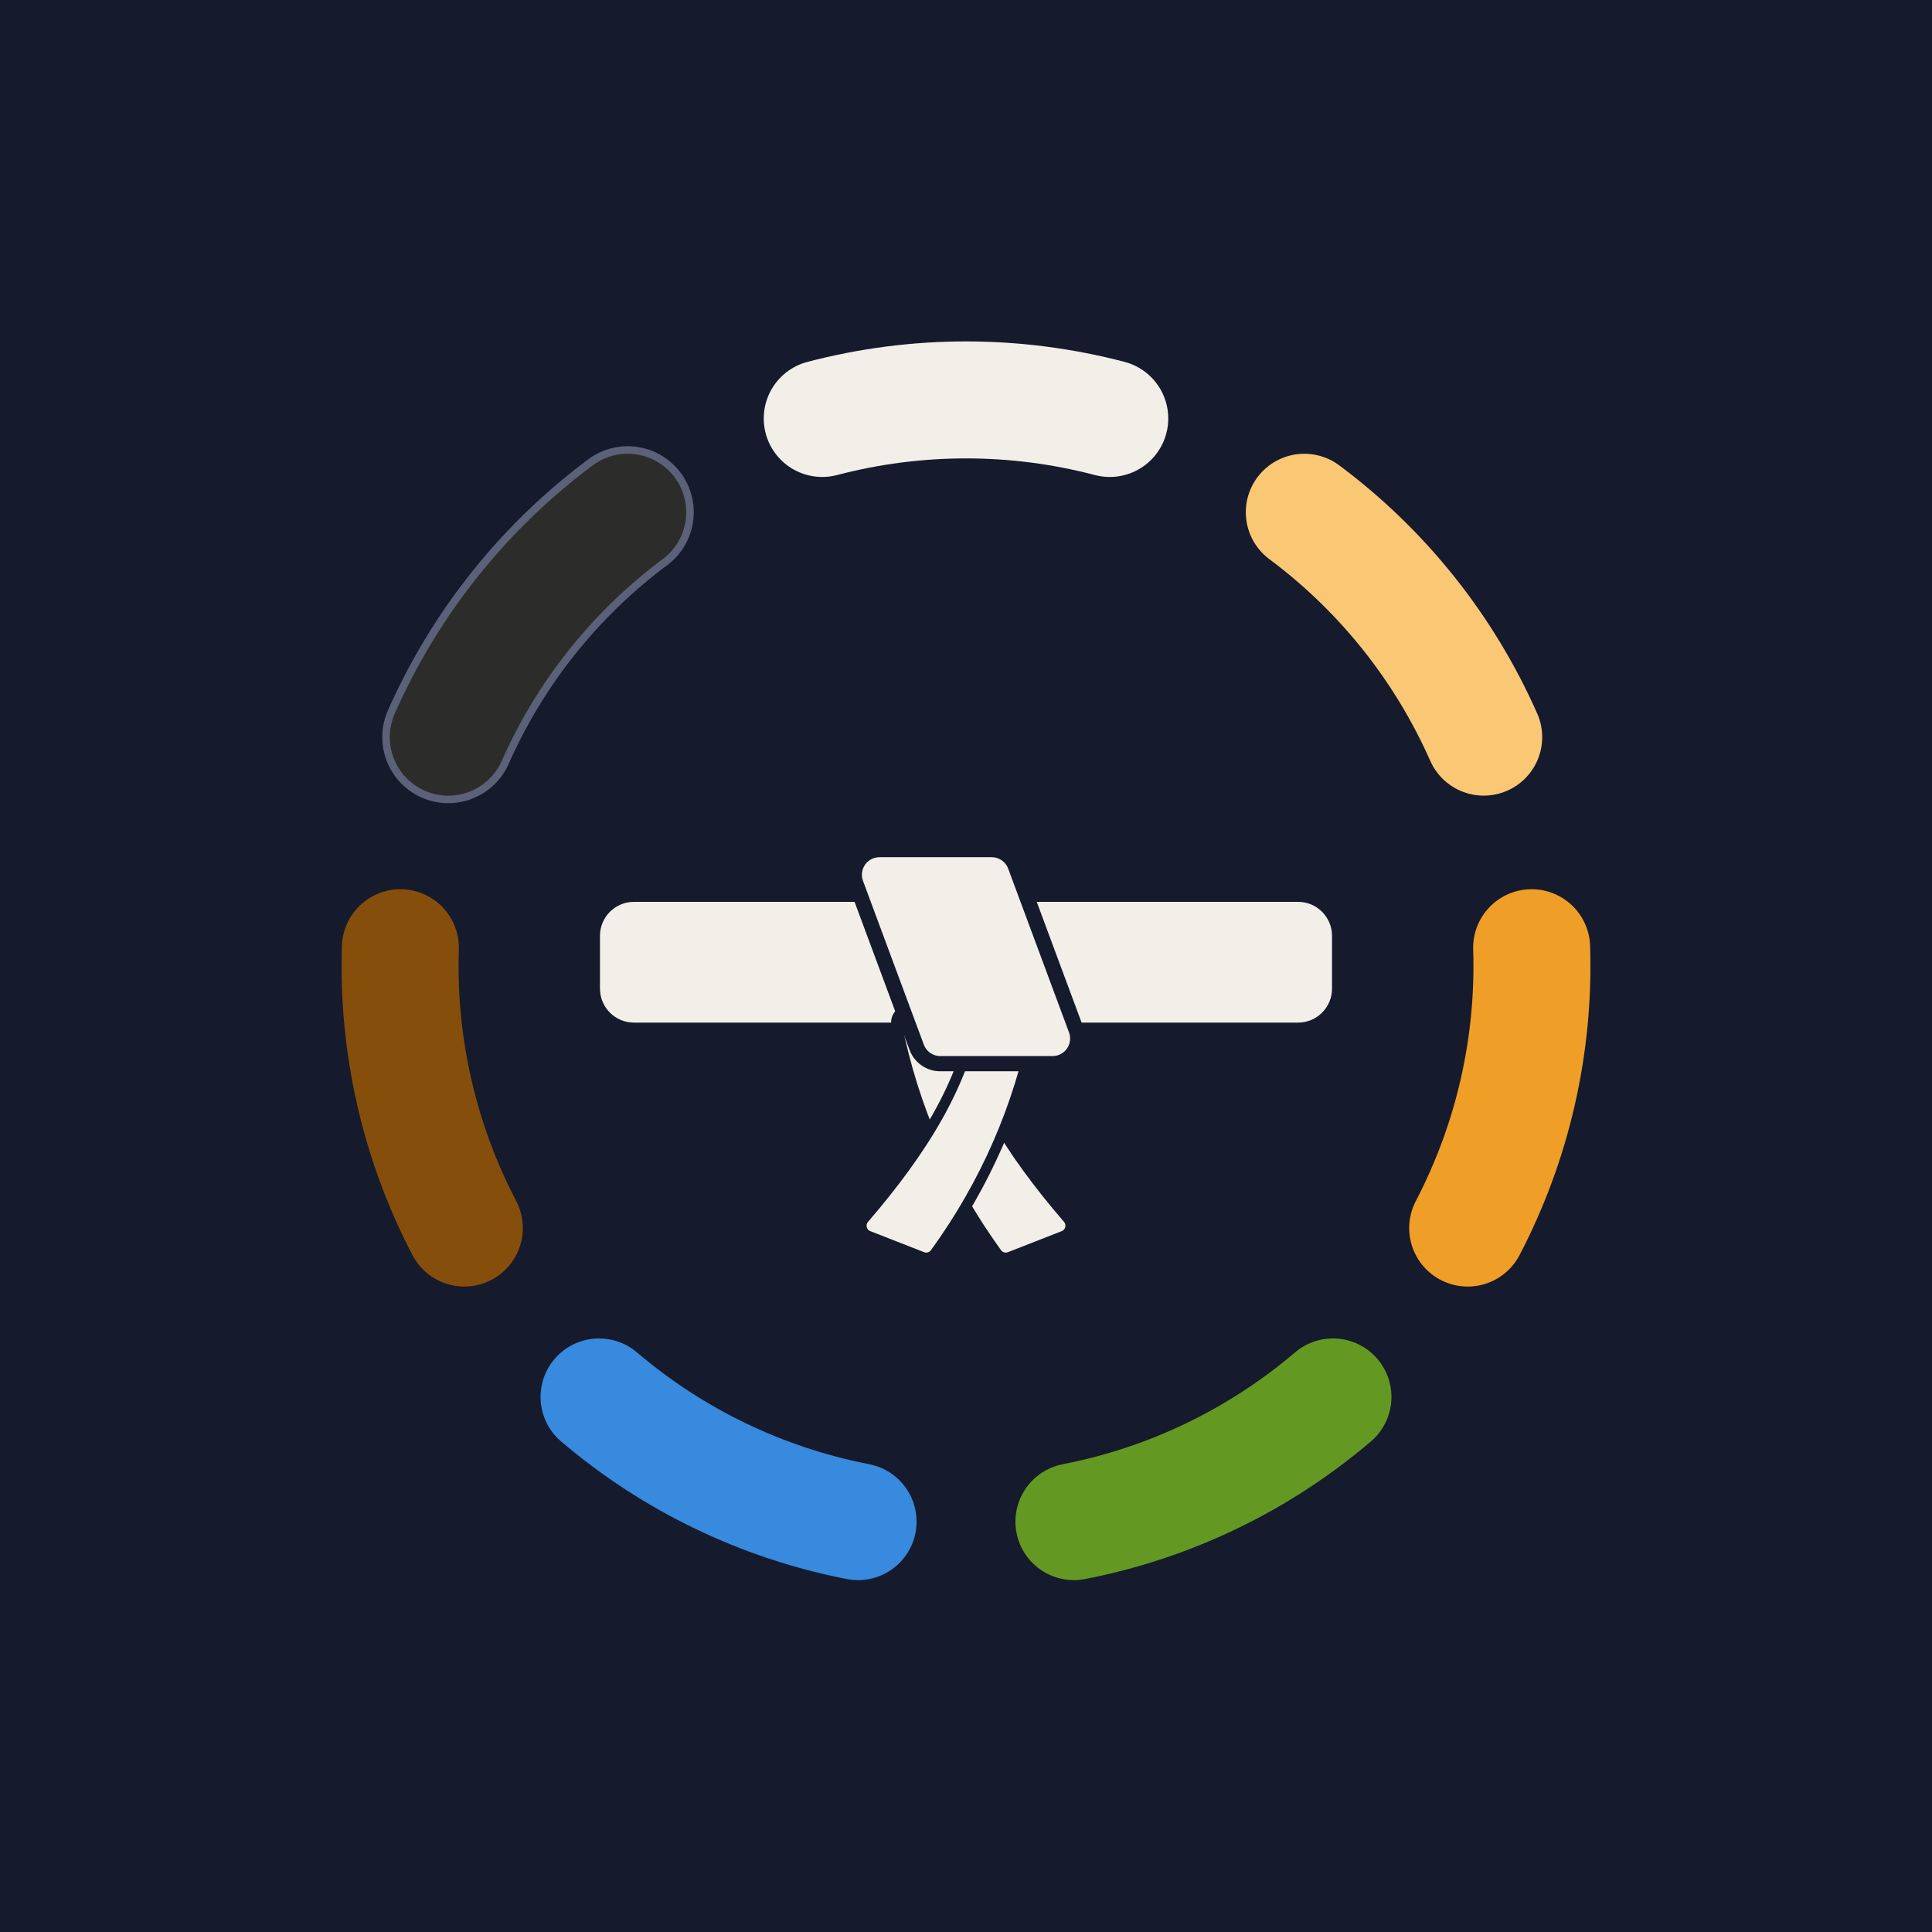
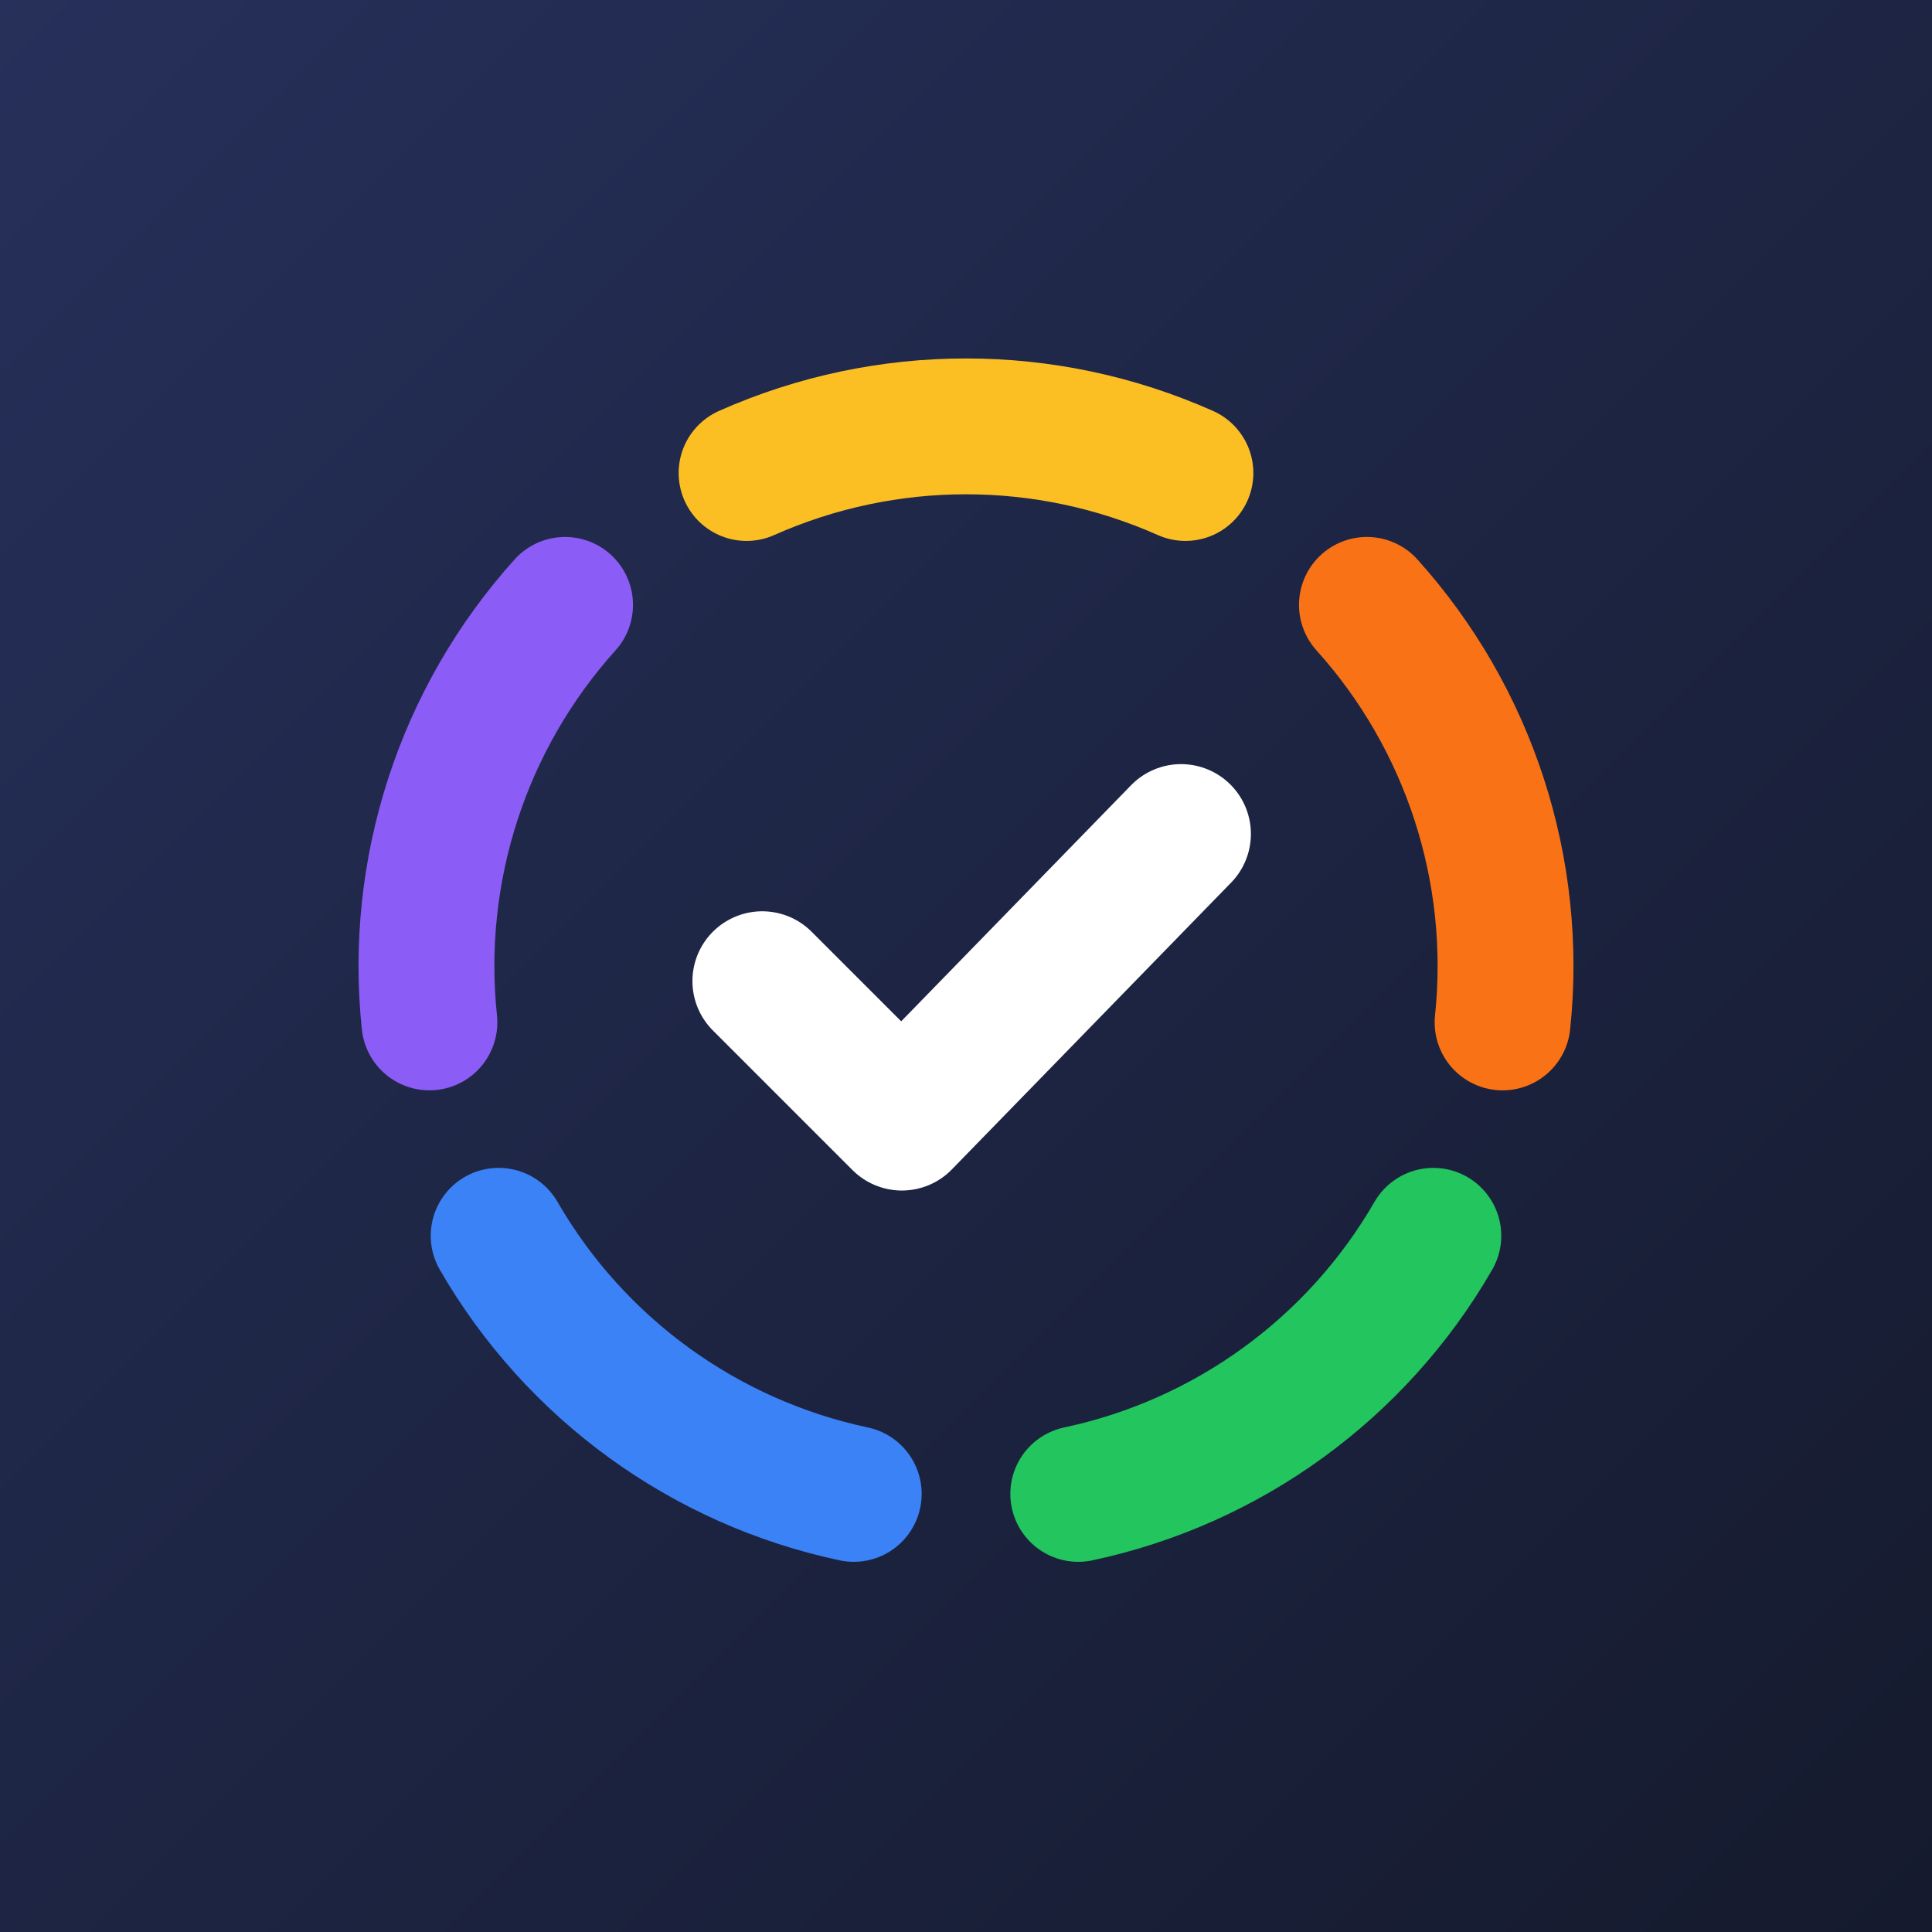
<svg xmlns="http://www.w3.org/2000/svg" viewBox="0 0 1024 1024" width="1024" height="1024">
-   <rect width="1024" height="1024" rx="0" fill="#151A2D" />
-   <path d="M 435.8 221.8 A 300 300 0 0 1 588.2 221.8" fill="none" stroke="#F1EFE8" stroke-width="62" stroke-linecap="round" />
-   <path d="M 691.3 271.5 A 300 300 0 0 1 786.4 390.7" fill="none" stroke="#FAC775" stroke-width="62" stroke-linecap="round" />
-   <path d="M 811.8 502.3 A 300 300 0 0 1 777.9 650.9" fill="none" stroke="#EF9F27" stroke-width="62" stroke-linecap="round" />
-   <path d="M 706.5 740.4 A 300 300 0 0 1 569.2 806.5" fill="none" stroke="#639922" stroke-width="62" stroke-linecap="round" />
-   <path d="M 454.8 806.5 A 300 300 0 0 1 317.5 740.4" fill="none" stroke="#378ADD" stroke-width="62" stroke-linecap="round" />
-   <path d="M 246.1 650.9 A 300 300 0 0 1 212.2 502.3" fill="none" stroke="#854F0B" stroke-width="62" stroke-linecap="round" />
-   <path d="M 237.6 390.7 A 300 300 0 0 1 332.7 271.5" fill="none" stroke="#5A6178" stroke-width="70" stroke-linecap="round" />
-   <path d="M 237.6 390.7 A 300 300 0 0 1 332.7 271.5" fill="none" stroke="#2C2C2A" stroke-width="62" stroke-linecap="round" />
-   <rect x="318" y="478" width="388" height="64" rx="18" fill="#F1EFE8" />
-   <g transform="translate(512 512) scale(0.62) translate(-512 -512)">
-     <path d="M 494.0 552.0 C 504.0 616.0 542.0 676.0 592.0 734.0 L 546.0 752.0 C 504.0 694.0 476.0 630.0 462.0 560.0 Z" fill="#151A2D" stroke="#151A2D" stroke-width="28.0" stroke-linejoin="round" />
-     <path d="M 494.0 552.0 C 504.0 616.0 542.0 676.0 592.0 734.0 L 546.0 752.0 C 504.0 694.0 476.0 630.0 462.0 560.0 Z" fill="#F1EFE8" stroke="#F1EFE8" stroke-width="10.0" stroke-linejoin="round" />
-     <path d="M 530.0 552.0 C 520.0 616.0 482.0 676.0 432.0 734.0 L 478.0 752.0 C 520.0 694.0 548.0 630.0 562.0 560.0 Z" fill="#151A2D" stroke="#151A2D" stroke-width="28.0" stroke-linejoin="round" />
-     <path d="M 530.0 552.0 C 520.0 616.0 482.0 676.0 432.0 734.0 L 478.0 752.0 C 520.0 694.0 548.0 630.0 562.0 560.0 Z" fill="#F1EFE8" stroke="#F1EFE8" stroke-width="10.0" stroke-linejoin="round" />
-     <path d="M 438.0 434.0 L 534.0 434.0 L 586.0 574.0 L 490.0 574.0 Z" fill="#151A2D" stroke="#151A2D" stroke-width="56.0" stroke-linejoin="round" />
-     <path d="M 438.0 434.0 L 534.0 434.0 L 586.0 574.0 L 490.0 574.0 Z" fill="#F1EFE8" stroke="#F1EFE8" stroke-width="30.0" stroke-linejoin="round" />
-   </g>
+   <defs>
+     <linearGradient id="bg-4-ring" x1="0" y1="0" x2="1" y2="1">
+       <stop offset="0" stop-color="#26305A" />
+       <stop offset="1" stop-color="#151A2D" />
+     </linearGradient>
+   </defs>
+   <rect width="1024" height="1024" rx="0" fill="url(#bg-4-ring)" />
+   <path d="M 395.7 250.7 A 286 286 0 0 1 628.3 250.7" fill="none" stroke="#FBBF24" stroke-width="72" stroke-linecap="round" />
+   <path d="M 724.5 320.6 A 286 286 0 0 1 796.4 541.9" fill="none" stroke="#F97316" stroke-width="72" stroke-linecap="round" />
+   <path d="M 759.7 655.0 A 286 286 0 0 1 571.5 791.8" fill="none" stroke="#22C55E" stroke-width="72" stroke-linecap="round" />
+   <path d="M 452.5 791.8 A 286 286 0 0 1 264.3 655.0" fill="none" stroke="#3B82F6" stroke-width="72" stroke-linecap="round" />
+   <path d="M 227.6 541.9 A 286 286 0 0 1 299.5 320.6" fill="none" stroke="#8B5CF6" stroke-width="72" stroke-linecap="round" />
+   <path d="M 404 520 L 478 594 L 626 442" fill="none" stroke="#FFFFFF" stroke-width="74" stroke-linecap="round" stroke-linejoin="round" />
</svg>
